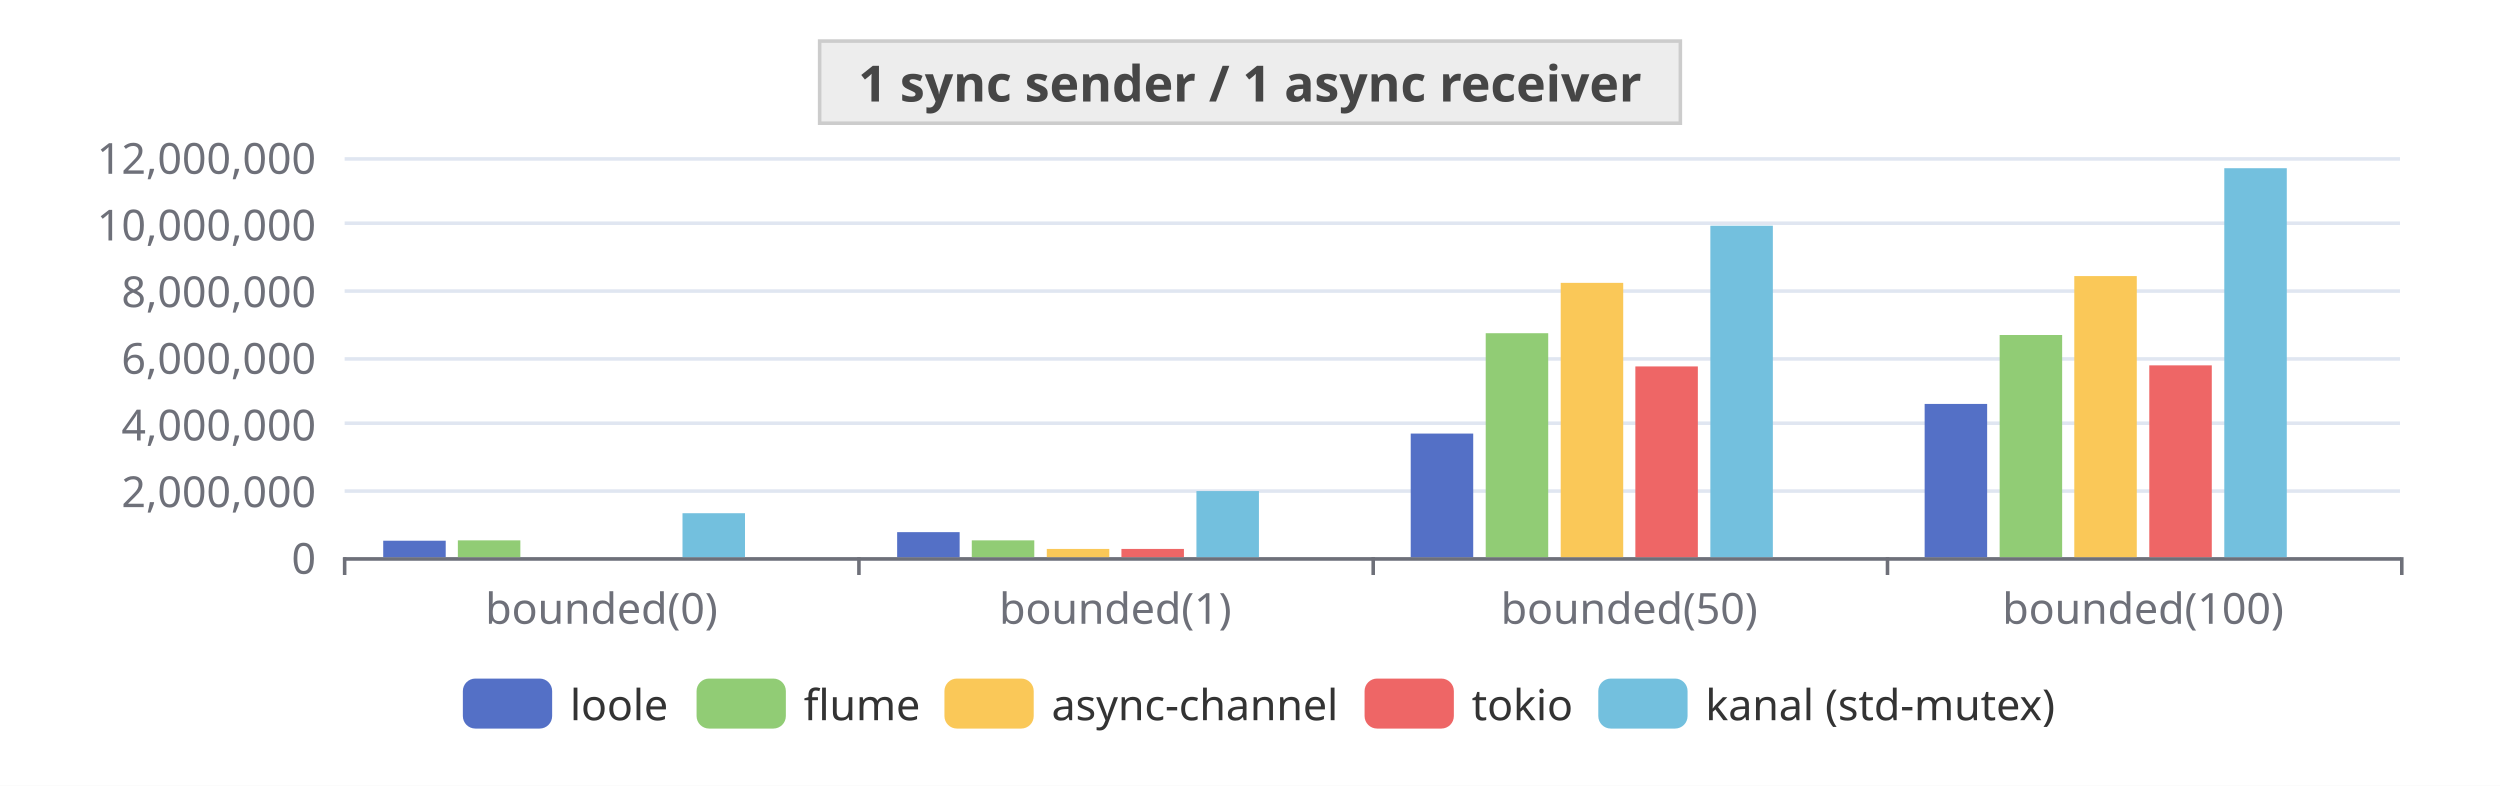
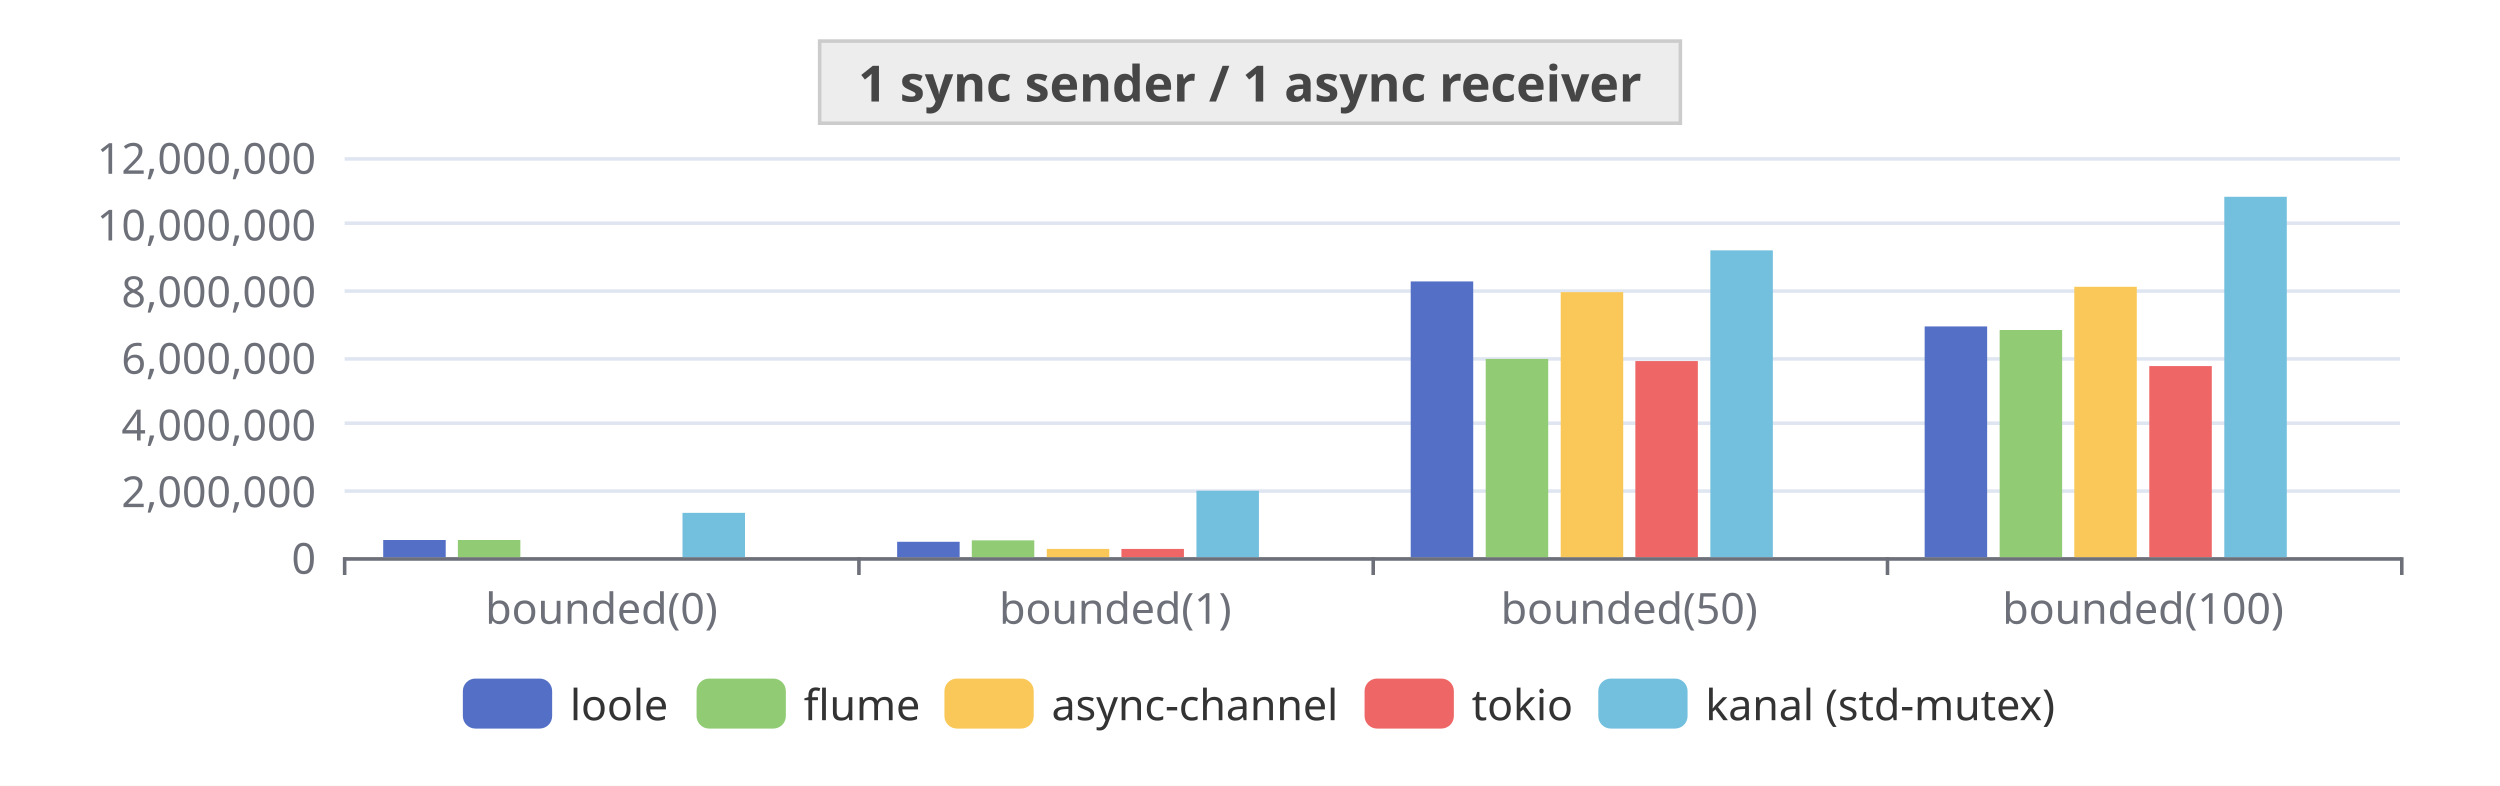
<svg xmlns="http://www.w3.org/2000/svg" width="700" height="220" version="1.1" baseProfile="full" viewBox="0 0 700 220">
  <rect width="700" height="220" x="0" y="0" id="0" fill="white" />
  <path d="M96.5 156.5L672 156.5" fill="none" stroke="#E0E6F1" />
  <path d="M96.5 137.5L672 137.5" fill="none" stroke="#E0E6F1" />
  <path d="M96.5 118.5L672 118.5" fill="none" stroke="#E0E6F1" />
  <path d="M96.5 100.5L672 100.5" fill="none" stroke="#E0E6F1" />
  <path d="M96.5 81.5L672 81.5" fill="none" stroke="#E0E6F1" />
  <path d="M96.5 62.5L672 62.5" fill="none" stroke="#E0E6F1" />
  <path d="M96.5 44.5L672 44.5" fill="none" stroke="#E0E6F1" />
  <path d="M96.5 156.5L672 156.5" fill="none" stroke="#6E7079" stroke-linecap="round" />
  <path d="M96.5 156L96.5 161" fill="none" stroke="#6E7079" />
  <path d="M240.5 156L240.5 161" fill="none" stroke="#6E7079" />
  <path d="M384.5 156L384.5 161" fill="none" stroke="#6E7079" />
  <path d="M528.5 156L528.5 161" fill="none" stroke="#6E7079" />
  <path d="M672.5 156L672.5 161" fill="none" stroke="#6E7079" />
  <text dominant-baseline="central" text-anchor="end" style="font-size:12px;font-family:sans-serif;" transform="translate(88.48 156)" fill="#6E7079">0</text>
  <text dominant-baseline="central" text-anchor="end" style="font-size:12px;font-family:sans-serif;" transform="translate(88.48 137.3333)" fill="#6E7079">2,000,000</text>
  <text dominant-baseline="central" text-anchor="end" style="font-size:12px;font-family:sans-serif;" transform="translate(88.48 118.6667)" fill="#6E7079">4,000,000</text>
  <text dominant-baseline="central" text-anchor="end" style="font-size:12px;font-family:sans-serif;" transform="translate(88.48 100)" fill="#6E7079">6,000,000</text>
  <text dominant-baseline="central" text-anchor="end" style="font-size:12px;font-family:sans-serif;" transform="translate(88.48 81.3333)" fill="#6E7079">8,000,000</text>
  <text dominant-baseline="central" text-anchor="end" style="font-size:12px;font-family:sans-serif;" transform="translate(88.48 62.6667)" fill="#6E7079">10,000,000</text>
  <text dominant-baseline="central" text-anchor="end" style="font-size:12px;font-family:sans-serif;" transform="translate(88.48 44)" fill="#6E7079">12,000,000</text>
  <text dominant-baseline="central" text-anchor="middle" style="font-size:12px;font-family:sans-serif;" y="6" transform="translate(168.42 164)" fill="#6E7079">bounded(0)</text>
  <text dominant-baseline="central" text-anchor="middle" style="font-size:12px;font-family:sans-serif;" y="6" transform="translate(312.3 164)" fill="#6E7079">bounded(1)</text>
  <text dominant-baseline="central" text-anchor="middle" style="font-size:12px;font-family:sans-serif;" y="6" transform="translate(456.18 164)" fill="#6E7079">bounded(50)</text>
  <text dominant-baseline="central" text-anchor="middle" style="font-size:12px;font-family:sans-serif;" y="6" transform="translate(600.06 164)" fill="#6E7079">bounded(100)</text>
-   <path d="M107.3 156l17.5 0l0 -4.6l-17.5 0Z" fill="#5470c6" />
-   <path d="M251.2 156l17.5 0l0 -7l-17.5 0Z" fill="#5470c6" />
-   <path d="M395 156l17.5 0l0 -34.6l-17.5 0Z" fill="#5470c6" />
-   <path d="M538.9 156l17.5 0l0 -42.9l-17.5 0Z" fill="#5470c6" />
-   <path d="M128.2 156l17.5 0l0 -4.7l-17.5 0Z" fill="#91cc75" />
+   <path d="M107.3 156l17.5 0l0 -4.8l-17.5 0Z" fill="#5470c6" />
+   <path d="M251.2 156l17.5 0l0 -4.3l-17.5 0Z" fill="#5470c6" />
+   <path d="M395 156l17.5 0l0 -77.2l-17.5 0Z" fill="#5470c6" />
+   <path d="M538.9 156l17.5 0l0 -64.6l-17.5 0Z" fill="#5470c6" />
+   <path d="M128.2 156l17.5 0l0 -4.8l-17.5 0Z" fill="#91cc75" />
  <path d="M272.1 156l17.5 0l0 -4.7l-17.5 0Z" fill="#91cc75" />
-   <path d="M416 156l17.5 0l0 -62.7l-17.5 0Z" fill="#91cc75" />
-   <path d="M559.9 156l17.5 0l0 -62.2l-17.5 0Z" fill="#91cc75" />
+   <path d="M416 156l17.5 0l0 -55.5l-17.5 0Z" fill="#91cc75" />
+   <path d="M559.9 156l17.5 0l0 -63.6l-17.5 0Z" fill="#91cc75" />
  <path d="M149.2 156l17.5 0l0 0l-17.5 0Z" fill="#fac858" />
  <path d="M293.1 156l17.5 0l0 -2.3l-17.5 0Z" fill="#fac858" />
-   <path d="M437 156l17.5 0l0 -76.8l-17.5 0Z" fill="#fac858" />
-   <path d="M580.8 156l17.5 0l0 -78.7l-17.5 0Z" fill="#fac858" />
+   <path d="M437 156l17.5 0l0 -74.2l-17.5 0Z" fill="#fac858" />
+   <path d="M580.8 156l17.5 0l0 -75.7l-17.5 0Z" fill="#fac858" />
  <path d="M170.2 156l17.5 0l0 0l-17.5 0Z" fill="#ee6666" />
  <path d="M314 156l17.5 0l0 -2.3l-17.5 0Z" fill="#ee6666" />
-   <path d="M457.9 156l17.5 0l0 -53.4l-17.5 0Z" fill="#ee6666" />
-   <path d="M601.8 156l17.5 0l0 -53.7l-17.5 0Z" fill="#ee6666" />
-   <path d="M191.1 156l17.5 0l0 -12.3l-17.5 0Z" fill="#73c0de" />
-   <path d="M335 156l17.5 0l0 -18.5l-17.5 0Z" fill="#73c0de" />
-   <path d="M478.9 156l17.5 0l0 -92.8l-17.5 0Z" fill="#73c0de" />
-   <path d="M622.8 156l17.5 0l0 -108.9l-17.5 0Z" fill="#73c0de" />
+   <path d="M457.9 156l17.5 0l0 -54.9l-17.5 0Z" fill="#ee6666" />
+   <path d="M601.8 156l17.5 0l0 -53.5l-17.5 0Z" fill="#ee6666" />
+   <path d="M191.1 156l17.5 0l0 -12.4l-17.5 0Z" fill="#73c0de" />
+   <path d="M335 156l17.5 0l0 -18.6l-17.5 0Z" fill="#73c0de" />
+   <path d="M478.9 156l17.5 0l0 -85.9l-17.5 0Z" fill="#73c0de" />
+   <path d="M622.8 156l17.5 0l0 -100.9l-17.5 0Z" fill="#73c0de" />
  <path d="M212.1 156l17.5 0l0 0l-17.5 0Z" fill="#3ba272" />
  <path d="M356 156l17.5 0l0 0l-17.5 0Z" fill="#3ba272" />
  <path d="M499.9 156l17.5 0l0 0l-17.5 0Z" fill="#3ba272" />
  <path d="M643.7 156l17.5 0l0 0l-17.5 0Z" fill="#3ba272" />
  <path d="M-5 -5l450.8 0l0 24l-450.8 0Z" transform="translate(129.6 190)" fill="rgb(0,0,0)" fill-opacity="0" stroke="#ccc" stroke-width="0" />
  <path d="M3.5 0L21.5 0A3.5 3.5 0 0 1 25 3.5L25 10.5A3.5 3.5 0 0 1 21.5 14L3.5 14A3.5 3.5 0 0 1 0 10.5L0 3.5A3.5 3.5 0 0 1 3.5 0" transform="translate(129.6 190)" fill="#5470c6" />
  <text dominant-baseline="central" text-anchor="start" style="font-size:12px;font-family:sans-serif;" x="30" y="7" transform="translate(129.6 190)" fill="#333">loole</text>
  <path d="M3.5 0L21.5 0A3.5 3.5 0 0 1 25 3.5L25 10.5A3.5 3.5 0 0 1 21.5 14L3.5 14A3.5 3.5 0 0 1 0 10.5L0 3.5A3.5 3.5 0 0 1 3.5 0" transform="translate(195.04 190)" fill="#91cc75" />
  <text dominant-baseline="central" text-anchor="start" style="font-size:12px;font-family:sans-serif;" x="30" y="7" transform="translate(195.04 190)" fill="#333">flume</text>
  <path d="M3.5 0L21.5 0A3.5 3.5 0 0 1 25 3.5L25 10.5A3.5 3.5 0 0 1 21.5 14L3.5 14A3.5 3.5 0 0 1 0 10.5L0 3.5A3.5 3.5 0 0 1 3.5 0" transform="translate(264.44 190)" fill="#fac858" />
  <text dominant-baseline="central" text-anchor="start" style="font-size:12px;font-family:sans-serif;" x="30" y="7" transform="translate(264.44 190)" fill="#333">async-channel</text>
  <path d="M3.5 0L21.5 0A3.5 3.5 0 0 1 25 3.5L25 10.5A3.5 3.5 0 0 1 21.5 14L3.5 14A3.5 3.5 0 0 1 0 10.5L0 3.5A3.5 3.5 0 0 1 3.5 0" transform="translate(382.08 190)" fill="#ee6666" />
  <text dominant-baseline="central" text-anchor="start" style="font-size:12px;font-family:sans-serif;" x="30" y="7" transform="translate(382.08 190)" fill="#333">tokio</text>
  <path d="M3.5 0L21.5 0A3.5 3.5 0 0 1 25 3.5L25 10.5A3.5 3.5 0 0 1 21.5 14L3.5 14A3.5 3.5 0 0 1 0 10.5L0 3.5A3.5 3.5 0 0 1 3.5 0" transform="translate(447.52 190)" fill="#73c0de" />
  <text dominant-baseline="central" text-anchor="start" style="font-size:12px;font-family:sans-serif;" xml:space="preserve" x="30" y="7" transform="translate(447.52 190)" fill="#333">kanal (std-mutex)</text>
  <path d="M-120.5 -4.5l241 0l0 23l-241 0Z" transform="translate(350 16)" fill="#ddd8" stroke="#ccc" />
  <text dominant-baseline="central" text-anchor="middle" style="font-size:14px;font-family:sans-serif;font-weight:bold;" xml:space="preserve" y="7" transform="translate(350 16)" fill="#464646">1 sync sender / 1 async receiver</text>
</svg>
